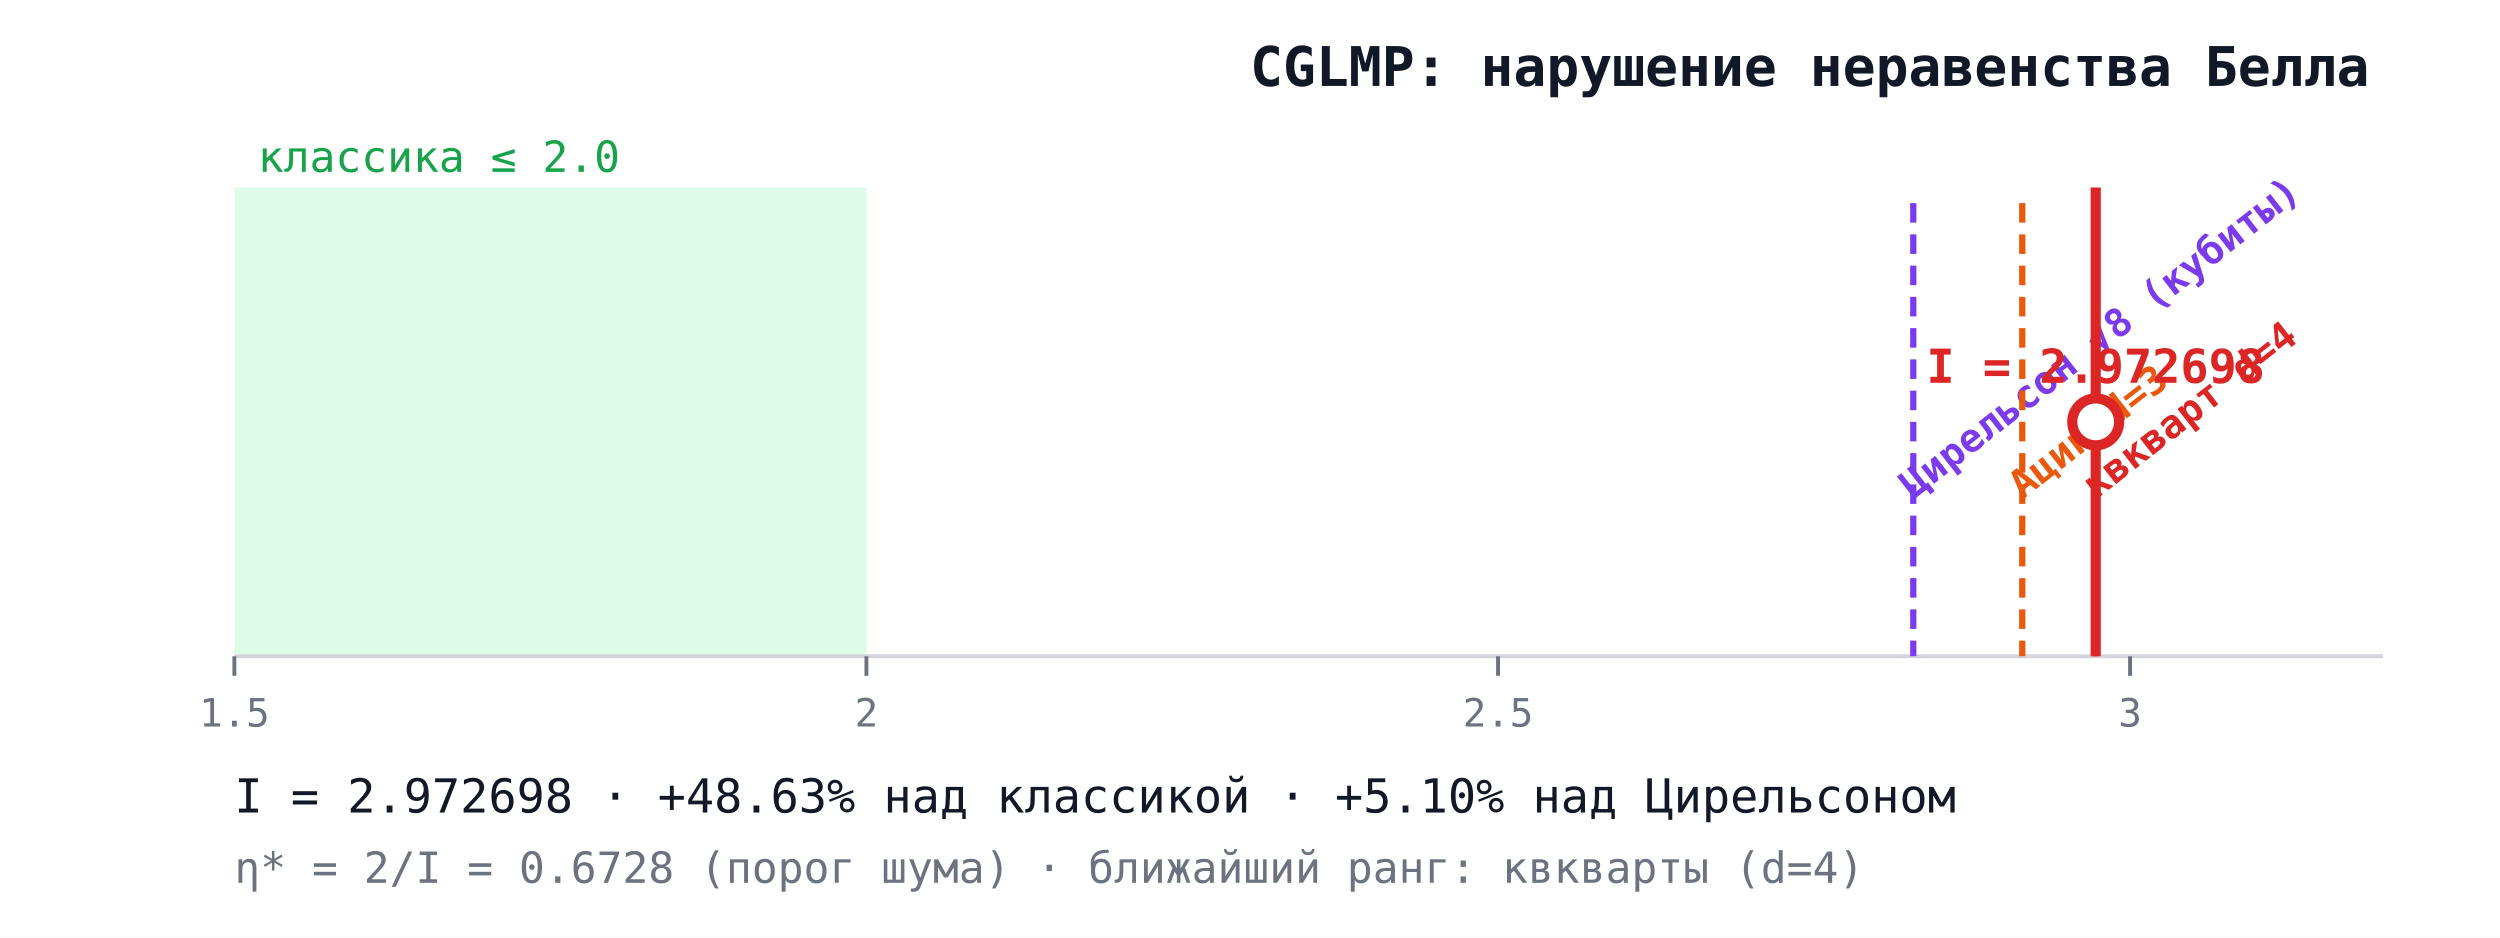
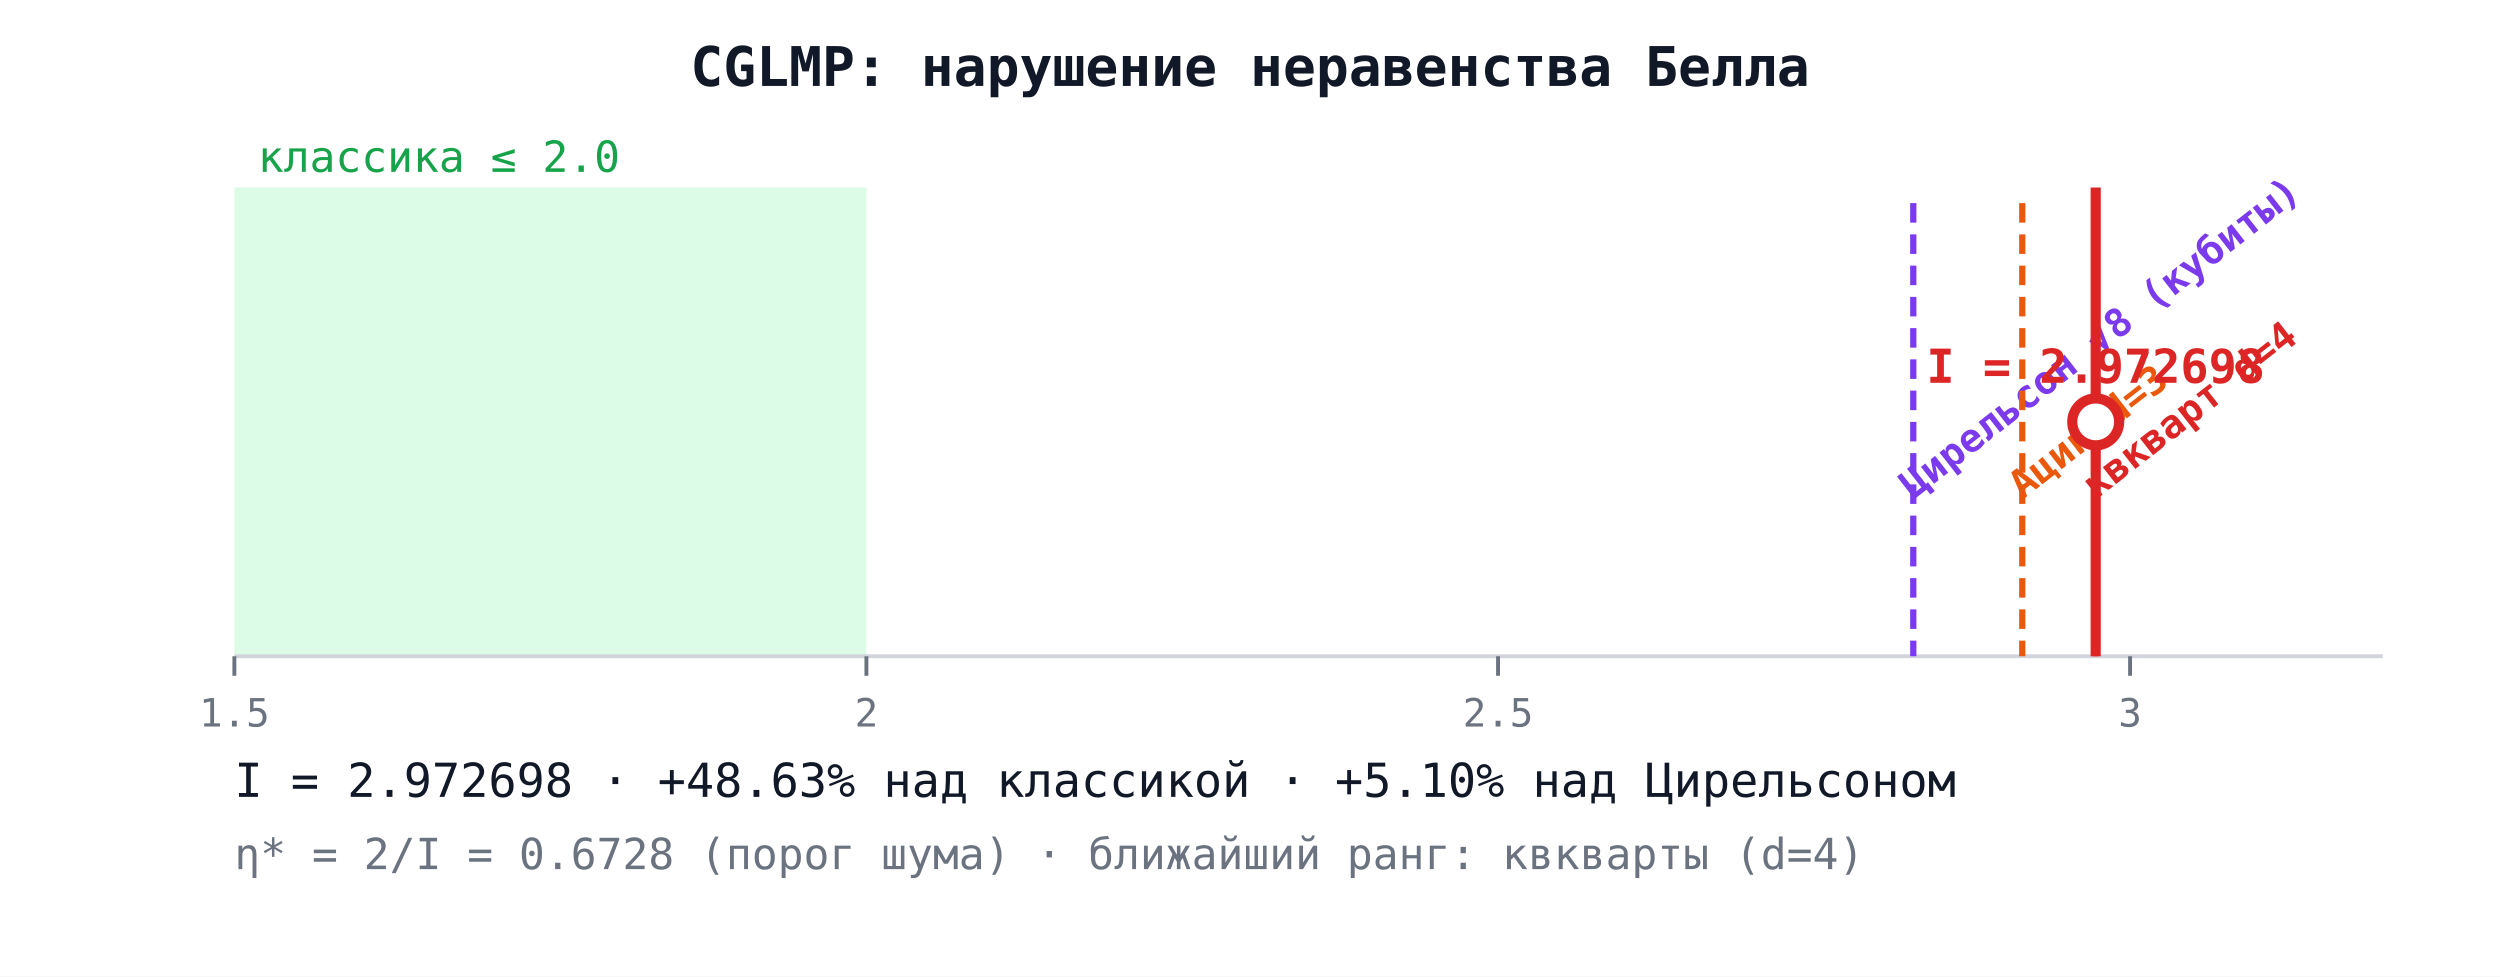
- <svg xmlns="http://www.w3.org/2000/svg" viewBox="0 0 640 240" font-family="monospace">
-   <rect width="640" height="240" fill="#ffffff" />
-   <text x="320" y="22" font-size="14" font-weight="bold" fill="#111827">CGLMP: нарушение неравенства Белла</text>
+ <svg xmlns="http://www.w3.org/2000/svg" viewBox="0 0 640 250" font-family="monospace">
+   <rect width="640" height="250" fill="#ffffff" />
+   <text x="320" y="22" font-size="14.0" font-weight="bold" fill="#111827" text-anchor="middle">CGLMP: нарушение неравенства Белла</text>
  <rect x="60.0" y="48" width="161.8" height="120" fill="#dcfce7" />
  <text x="66.0" y="44" font-size="11" fill="#16a34a">классика ≤ 2.0</text>
  <line x1="60" y1="168" x2="610" y2="168" stroke="#d1d5db" />
  <line x1="60.0" y1="168" x2="60.0" y2="173" stroke="#6b7280" />
  <text x="60.0" y="186" font-size="10" fill="#6b7280" text-anchor="middle">1.5</text>
  <line x1="221.8" y1="168" x2="221.8" y2="173" stroke="#6b7280" />
  <text x="221.8" y="186" font-size="10" fill="#6b7280" text-anchor="middle">2</text>
  <line x1="383.5" y1="168" x2="383.5" y2="173" stroke="#6b7280" />
  <text x="383.5" y="186" font-size="10" fill="#6b7280" text-anchor="middle">2.5</text>
  <line x1="545.3" y1="168" x2="545.3" y2="173" stroke="#6b7280" />
  <text x="545.3" y="186" font-size="10" fill="#6b7280" text-anchor="middle">3</text>
  <line x1="489.8" y1="52" x2="489.8" y2="168" stroke="#7c3aed" stroke-dasharray="5 3" stroke-width="1.6" />
  <text x="489.8" y="128" font-size="10" fill="#7c3aed" transform="rotate(-38 489.8 128)" font-weight="bold">Цирельсон √8 (кубиты)</text>
  <line x1="517.7" y1="52" x2="517.7" y2="168" stroke="#ea580c" stroke-dasharray="5 3" stroke-width="1.6" />
  <text x="517.7" y="128" font-size="10" fill="#ea580c" transform="rotate(-38 517.7 128)" font-weight="bold">Ацин d=3</text>
  <line x1="536.5" y1="52" x2="536.5" y2="168" stroke="#dc2626" stroke-dasharray="5 3" stroke-width="1.6" />
  <text x="536.5" y="128" font-size="10" fill="#dc2626" transform="rotate(-38 536.5 128)" font-weight="bold">квкварт d=4</text>
  <line x1="536.5" y1="48" x2="536.5" y2="168" stroke="#dc2626" stroke-width="2.6" />
  <circle cx="536.5" cy="108" r="6" fill="#ffffff" stroke="#dc2626" stroke-width="2.6" />
  <text x="536.5" y="98" font-size="12" font-weight="bold" fill="#dc2626" text-anchor="middle">I = 2.972698</text>
-   <text x="60" y="208" font-size="12" fill="#111827">I = 2.972698 · +48.63% над классикой · +5.10% над Цирельсоном</text>
-   <text x="60" y="226" font-size="11" fill="#6b7280">η* = 2/I = 0.6728 (порог шума) · ближайший ранг: квкварты (d=4)</text>
+   <text x="60" y="204.0" font-size="12" fill="#111827">I = 2.972698 · +48.63% над классикой · +5.10% над Цирельсоном</text>
+   <text x="60" y="222.5" font-size="11" fill="#6b7280">η* = 2/I = 0.6728 (порог шума) · ближайший ранг: квкварты (d=4)</text>
</svg>
